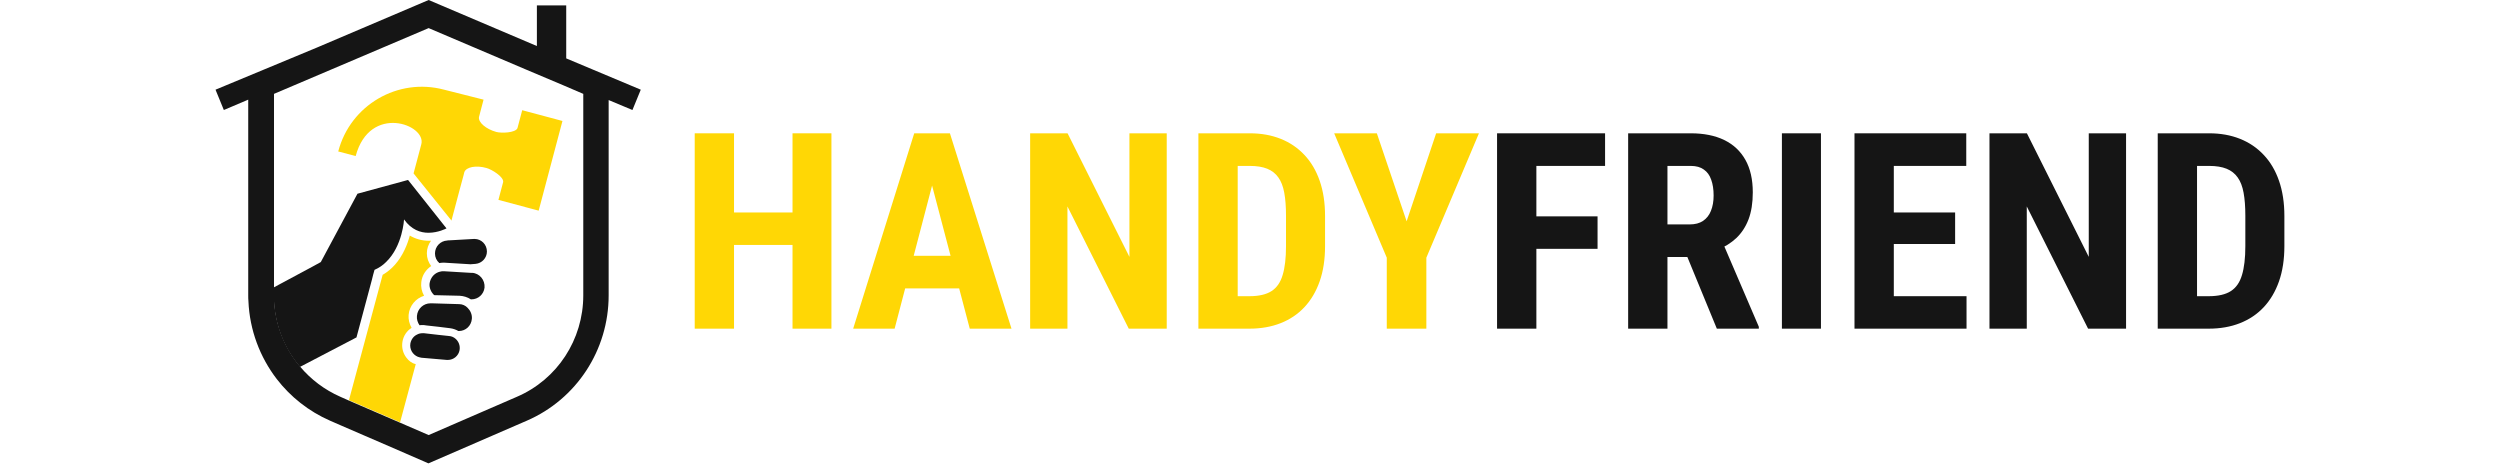
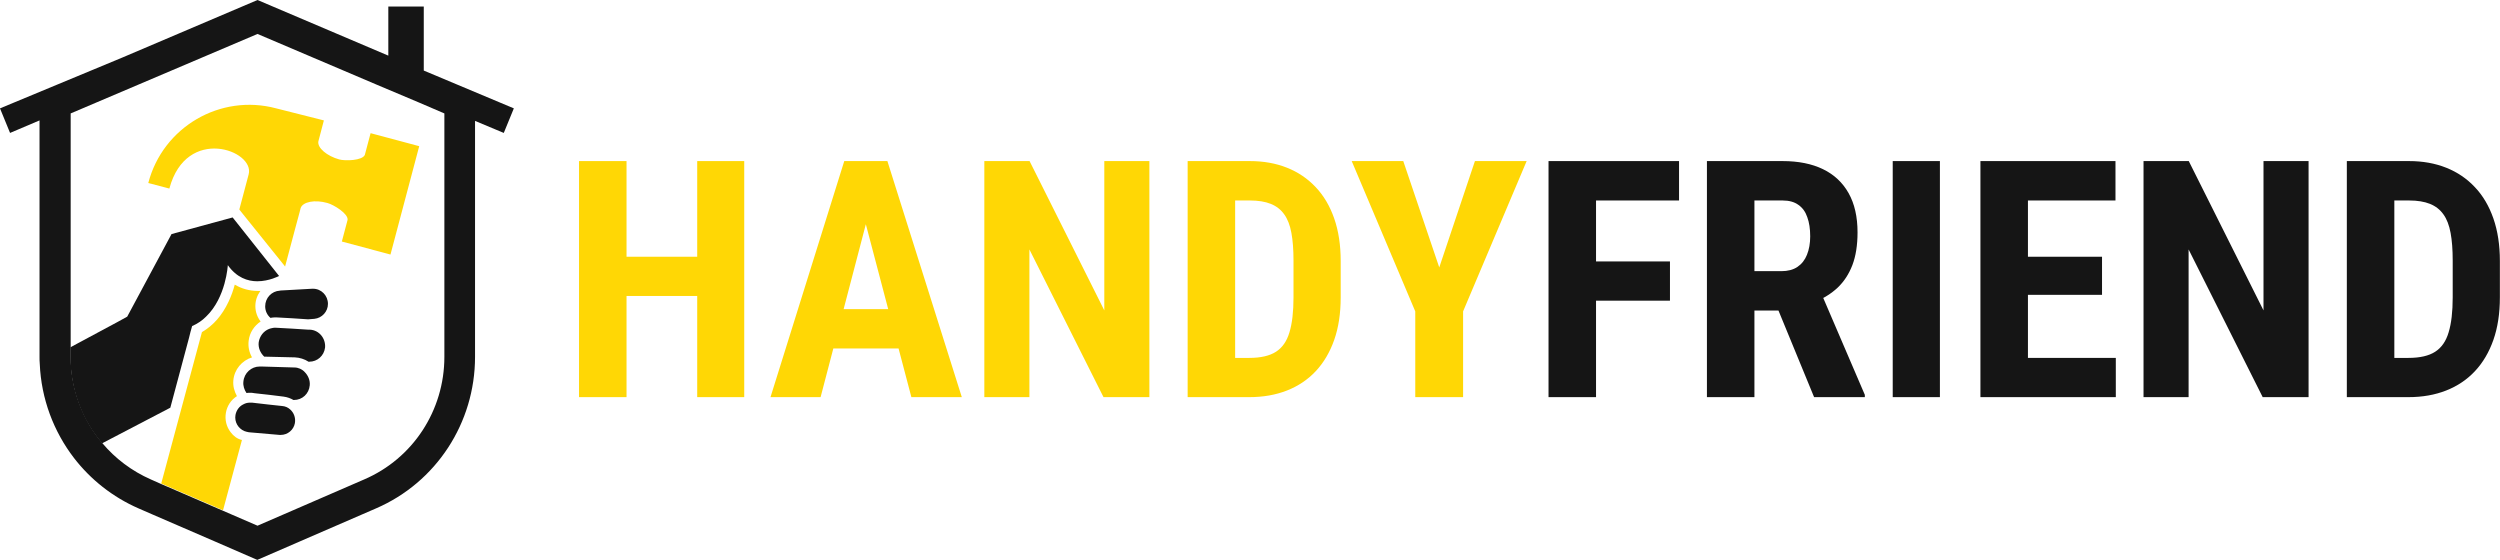
- <svg xmlns="http://www.w3.org/2000/svg" width="232" height="43" viewBox="0 0 384 86" fill="none">
+ <svg xmlns="http://www.w3.org/2000/svg" width="100%" height="43" viewBox="0 0 384 86" fill="none">
  <path d="M35.434 66.396C34.772 65.545 34.514 64.472 34.698 63.4C34.882 62.327 35.508 61.402 36.391 60.847C35.986 60.108 35.765 59.294 35.839 58.443C35.986 56.742 37.163 55.373 38.709 54.892C38.267 54.115 38.083 53.228 38.194 52.34C38.341 51.082 39.04 50.047 40.033 49.381C39.518 48.715 39.224 47.901 39.224 47.013C39.224 46.126 39.518 45.349 39.997 44.683C39.849 44.683 39.739 44.683 39.592 44.683C38.304 44.683 37.127 44.35 36.06 43.721C35.839 44.535 35.544 45.423 35.103 46.348C34.109 48.456 32.748 50.01 31.019 51.008L24.763 74.274L34.257 78.38L37.163 67.579C36.464 67.431 35.876 66.988 35.434 66.396Z" fill="#FFD705" />
  <path d="M64.392 22.453L61.081 21.565L56.923 20.455L56.04 23.784C55.672 24.672 53.022 24.746 52.102 24.487C50.226 23.969 48.717 22.711 48.901 21.713L49.748 18.495L42.425 16.645C33.852 14.352 25.021 19.493 22.776 28.112L26.014 28.963C28.627 19.197 39.187 23.118 38.194 26.78L37.311 30.109L36.759 32.181L37.347 32.92L43.713 40.836L43.787 40.947L45.332 35.14L46.031 32.55L46.178 31.959C46.51 30.997 48.349 30.627 50.3 31.182C51.256 31.441 53.501 32.809 53.39 33.771L52.507 37.1L59.977 39.098L64.392 22.453Z" fill="#FFD705" />
  <path d="M48.092 44.35C48.055 44.35 47.981 44.35 47.945 44.35C46.546 44.424 44.78 44.535 43.345 44.609C43.235 44.609 43.088 44.609 42.977 44.646C41.726 44.72 40.733 45.756 40.733 47.05C40.733 47.753 41.027 48.382 41.542 48.826C41.763 48.789 41.984 48.752 42.205 48.752H42.241C42.315 48.752 42.389 48.752 42.462 48.752C43.934 48.826 45.774 48.937 47.319 49.048L48.276 48.974C49.453 48.863 50.373 47.864 50.373 46.68C50.373 45.386 49.343 44.35 48.092 44.35Z" fill="#151515" />
  <path d="M47.613 50.638C47.54 50.638 47.429 50.638 47.356 50.638C45.774 50.527 43.86 50.416 42.388 50.342C42.352 50.342 42.278 50.342 42.241 50.342C42.094 50.342 41.984 50.342 41.873 50.379C41.689 50.416 41.505 50.453 41.321 50.527C40.475 50.86 39.886 51.637 39.739 52.562C39.629 53.413 39.997 54.226 40.585 54.781C40.622 54.781 40.659 54.781 40.659 54.781C42.131 54.818 43.86 54.855 45.295 54.892C46.031 54.929 46.767 55.151 47.393 55.558H47.429C47.466 55.558 47.466 55.558 47.503 55.558C48.754 55.558 49.784 54.633 49.931 53.376C50.042 51.97 49.012 50.712 47.613 50.638Z" fill="#151515" />
  <path d="M45.222 56.446C43.676 56.409 41.763 56.335 40.218 56.298C40.144 56.298 40.07 56.298 40.033 56.298C39.997 56.298 39.997 56.298 39.96 56.298C39.923 56.298 39.923 56.298 39.886 56.298C38.599 56.298 37.495 57.296 37.384 58.628C37.311 59.257 37.531 59.886 37.863 60.366C38.047 60.329 38.267 60.329 38.451 60.329C38.599 60.329 38.746 60.329 38.893 60.366C38.966 60.366 39.077 60.403 39.15 60.403C40.512 60.551 42.205 60.736 43.566 60.921C44.118 60.995 44.633 61.18 45.075 61.439H45.148C46.436 61.439 47.466 60.477 47.577 59.183C47.65 58.406 47.319 57.666 46.804 57.148C46.399 56.705 45.81 56.446 45.222 56.446Z" fill="#151515" />
  <path d="M44.559 62.882C44.228 62.586 43.824 62.401 43.345 62.364C42.72 62.29 42.02 62.216 41.285 62.142C40.365 62.031 39.482 61.92 38.709 61.846H38.672C38.599 61.846 38.525 61.846 38.451 61.846H38.414C38.047 61.846 37.715 61.92 37.384 62.105C36.759 62.401 36.317 62.993 36.17 63.733C35.986 64.805 36.575 65.804 37.531 66.211C37.752 66.285 37.973 66.359 38.23 66.396L42.94 66.803C43.014 66.803 43.051 66.803 43.124 66.803C44.191 66.803 45.111 66.026 45.295 64.99C45.443 64.139 45.111 63.363 44.559 62.882Z" fill="#151515" />
  <path d="M29.032 51.896L29.252 51.008L29.51 50.084C30.356 49.714 31.055 49.233 31.644 48.641C34.735 45.682 34.992 40.725 34.992 40.725C36.354 42.649 38.047 43.203 39.518 43.203C41.358 43.203 42.867 42.39 42.867 42.39L35.765 33.438L35.728 33.401L26.346 35.954L19.538 48.641L18.729 49.085L17.919 49.529L10.818 53.339V54.818C10.818 59.775 12.584 64.472 15.675 68.097L26.162 62.623L29.032 51.896Z" fill="#151515" />
  <path d="M65.091 10.838V0.999H59.646V8.545L39.555 0L18.876 8.803L0 16.645L1.545 20.418L6.071 18.495V19.826V43.314V54.818C6.071 55.188 6.071 55.521 6.108 55.891C6.329 61.254 8.242 66.285 11.37 70.353C13.909 73.646 17.294 76.346 21.268 78.084L23.476 79.046L32.969 83.152L39.518 86L57.769 78.084C67.005 74.09 72.966 64.953 72.966 54.818V43.314V19.826V18.569L77.381 20.418L78.926 16.645L65.091 10.838ZM68.256 19.826V43.314V54.818C68.256 63.03 63.435 70.427 55.929 73.646L39.555 80.748L34.257 78.454L24.763 74.348L23.181 73.646C20.238 72.351 17.699 70.427 15.712 68.06C12.658 64.435 10.855 59.738 10.855 54.781V53.301V43.277V19.826V17.422L39.555 5.215L57.806 12.983L64.466 15.794L68.256 17.422V19.826Z" fill="#151515" />
  <path d="M109.035 39.435V45.461H94.168V39.435H109.035ZM96.235 24.742V61H88.939V24.742H96.235ZM114.314 24.742V61H107.092V24.742H114.314Z" fill="#FFD705" />
  <path d="M133.837 31.217L126.043 61H118.348L129.679 24.742H134.485L133.837 31.217ZM139.988 61L132.144 31.217L131.422 24.742H136.303L147.733 61H139.988ZM140.262 47.478V53.529H123.901V47.478H140.262Z" fill="#FFD705" />
  <path d="M176.545 24.742V61H169.498L158.117 38.314V61H151.194V24.742H158.142L169.622 47.677V24.742H176.545Z" fill="#FFD705" />
  <path d="M191.885 61H185.485L185.535 54.974H191.885C193.645 54.974 195.014 54.658 195.994 54.027C196.973 53.397 197.662 52.4 198.061 51.039C198.476 49.678 198.683 47.893 198.683 45.685V40.032C198.683 38.355 198.575 36.936 198.359 35.774C198.144 34.595 197.778 33.649 197.264 32.935C196.749 32.205 196.06 31.665 195.197 31.316C194.333 30.968 193.263 30.794 191.984 30.794H185.36V24.742H191.984C194.076 24.742 195.977 25.082 197.687 25.763C199.397 26.444 200.866 27.44 202.095 28.752C203.323 30.046 204.27 31.648 204.934 33.558C205.598 35.467 205.93 37.642 205.93 40.082V45.685C205.93 48.142 205.598 50.317 204.934 52.209C204.27 54.102 203.323 55.704 202.095 57.016C200.883 58.31 199.414 59.298 197.687 59.979C195.96 60.66 194.026 61 191.885 61ZM189.718 24.742V61H182.422V24.742H189.718Z" fill="#FFD705" />
  <path d="M215.542 24.742L221.07 41.078L226.549 24.742H234.493L224.731 47.827V61H217.385V47.827L207.623 24.742H215.542Z" fill="#FFD705" />
  <path d="M245.151 24.742V61H237.854V24.742H245.151ZM256.506 40.157V46.183H243.308V40.157H256.506ZM257.901 24.742V30.794H243.308V24.742H257.901Z" fill="#151515" />
  <path d="M262.184 24.742H273.813C276.237 24.742 278.304 25.157 280.014 25.987C281.724 26.817 283.036 28.046 283.949 29.673C284.862 31.3 285.318 33.309 285.318 35.699C285.318 37.658 285.053 39.335 284.521 40.73C283.99 42.107 283.235 43.261 282.255 44.191C281.276 45.104 280.105 45.834 278.744 46.382L276.528 47.702H267.09L267.065 41.651H273.614C274.61 41.651 275.432 41.435 276.08 41.003C276.744 40.555 277.233 39.933 277.549 39.136C277.881 38.322 278.047 37.376 278.047 36.297C278.047 35.151 277.897 34.172 277.599 33.358C277.316 32.528 276.86 31.898 276.229 31.466C275.615 31.018 274.81 30.794 273.813 30.794H269.48V61H262.184V24.742ZM278.645 61L271.996 44.838L279.641 44.813L286.439 60.651V61H278.645Z" fill="#151515" />
  <path d="M297.969 24.742V61H290.722V24.742H297.969Z" fill="#151515" />
  <path d="M324.988 54.974V61H309.225V54.974H324.988ZM311.491 24.742V61H304.194V24.742H311.491ZM322.871 39.435V45.287H309.225V39.435H322.871ZM324.938 24.742V30.794H309.225V24.742H324.938Z" fill="#151515" />
  <path d="M354.597 24.742V61H347.549L336.169 38.314V61H329.246V24.742H336.194L347.674 47.677V24.742H354.597Z" fill="#151515" />
  <path d="M369.937 61H363.537L363.586 54.974H369.937C371.696 54.974 373.066 54.658 374.045 54.027C375.025 53.397 375.714 52.4 376.112 51.039C376.527 49.678 376.735 47.893 376.735 45.685V40.032C376.735 38.355 376.627 36.936 376.411 35.774C376.195 34.595 375.83 33.649 375.315 32.935C374.801 32.205 374.112 31.665 373.249 31.316C372.385 30.968 371.314 30.794 370.036 30.794H363.412V24.742H370.036C372.128 24.742 374.029 25.082 375.739 25.763C377.449 26.444 378.918 27.44 380.146 28.752C381.375 30.046 382.321 31.648 382.985 33.558C383.649 35.467 383.981 37.642 383.981 40.082V45.685C383.981 48.142 383.649 50.317 382.985 52.209C382.321 54.102 381.375 55.704 380.146 57.016C378.935 58.31 377.465 59.298 375.739 59.979C374.012 60.66 372.078 61 369.937 61ZM367.77 24.742V61H360.474V24.742H367.77Z" fill="#151515" />
</svg>
